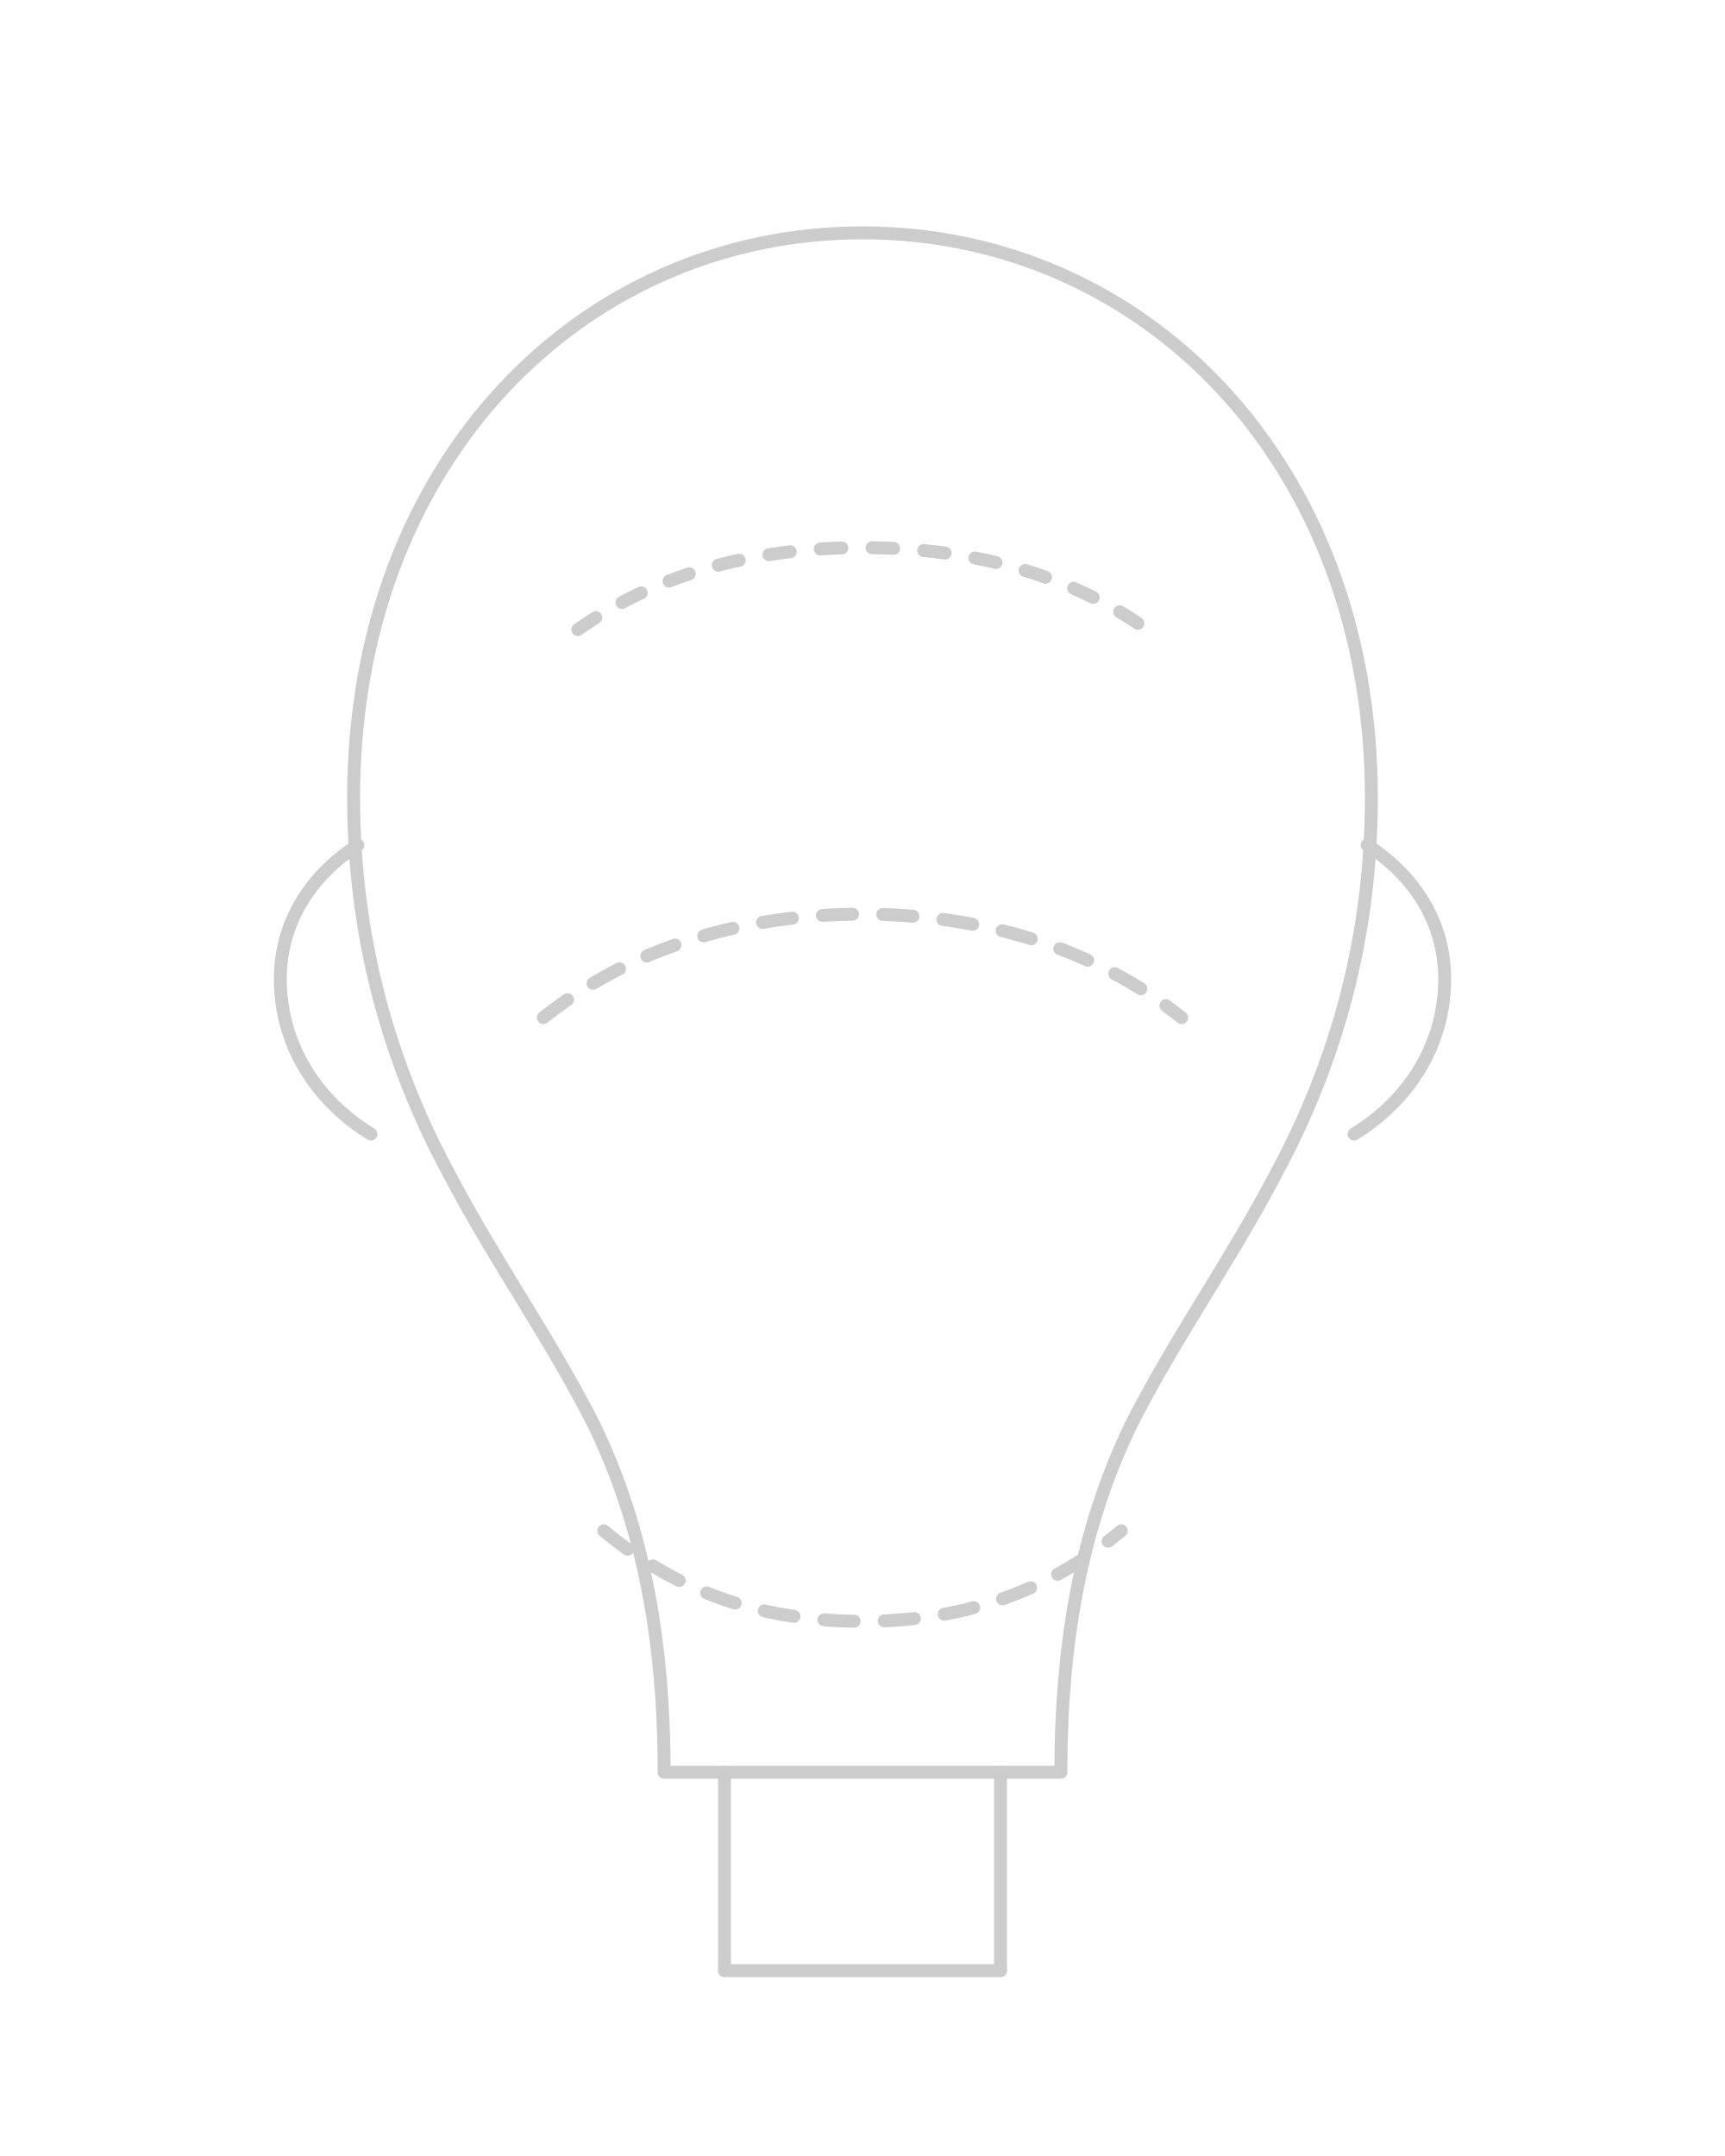
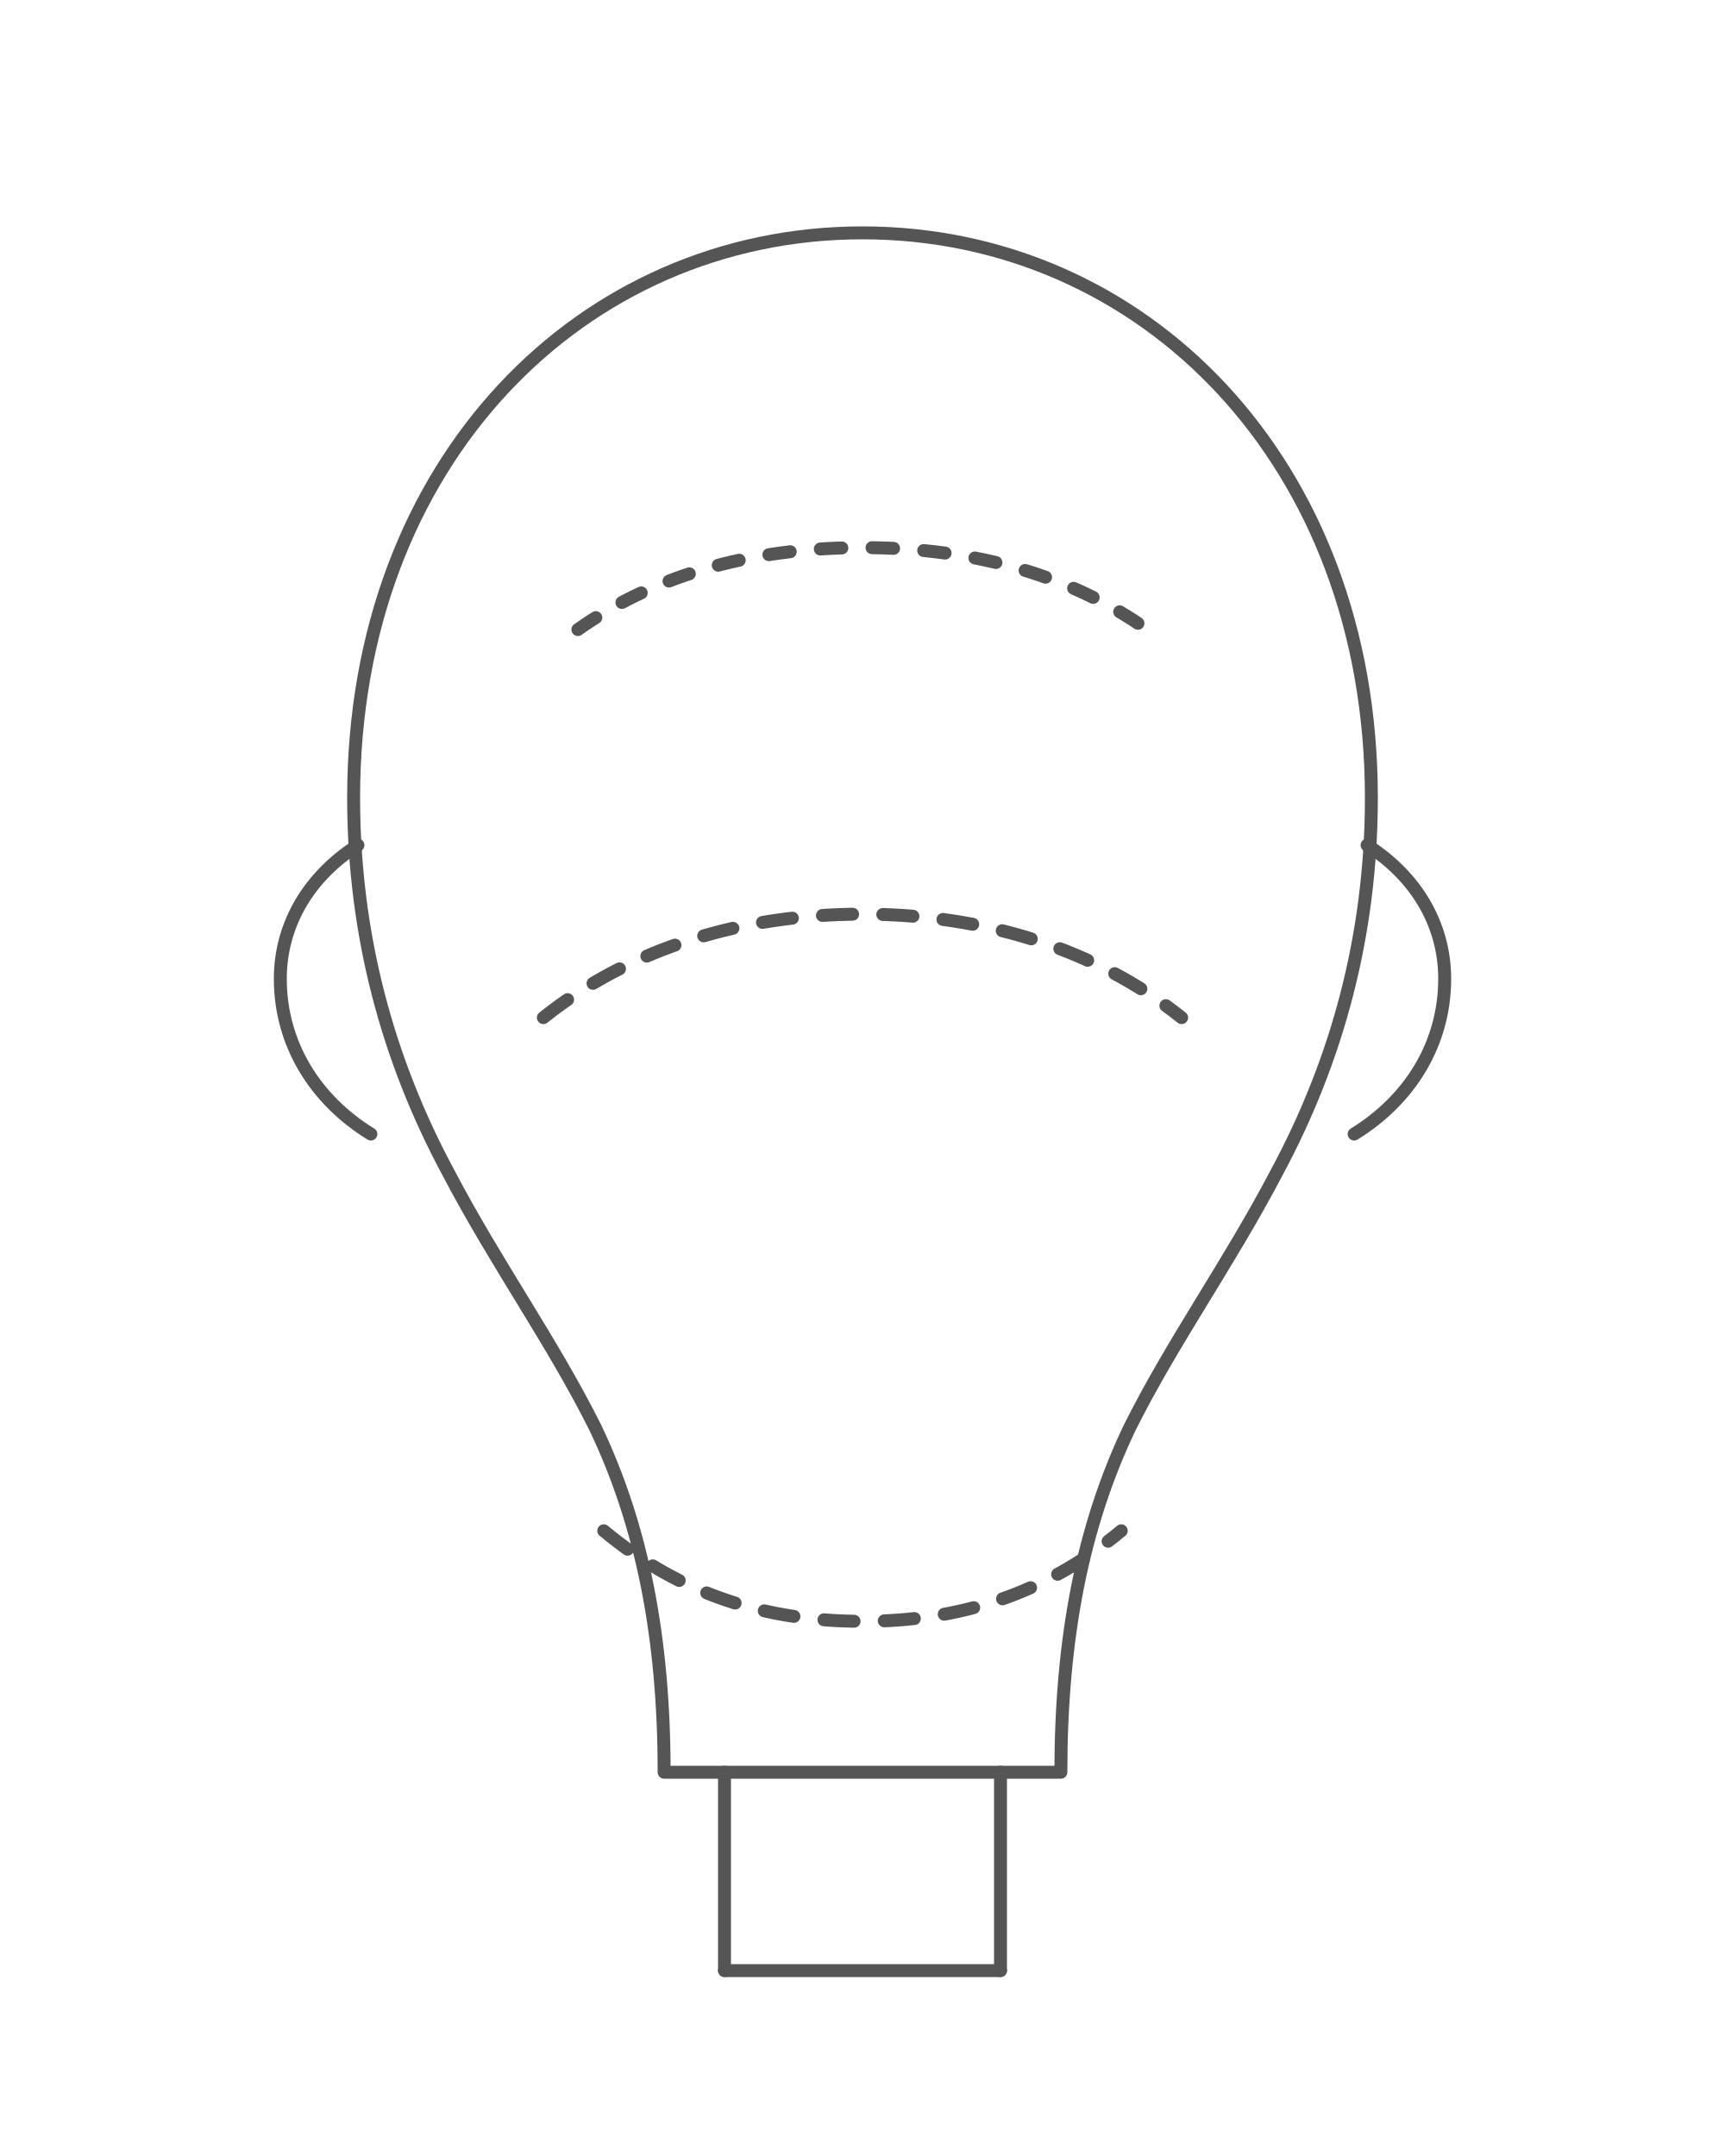
- <svg xmlns="http://www.w3.org/2000/svg" viewBox="0 0 400 500" fill="none">
-   <g stroke="#ccc" stroke-width="3" stroke-linecap="round" stroke-linejoin="round">
+ <svg xmlns="http://www.w3.org/2000/svg" viewBox="0 0 400 500" width="400" height="500" fill="none">
+   <g stroke="#555" stroke-width="3" stroke-linecap="round" stroke-linejoin="round">
    <path d="M200 54c65 0 118 53 118 131 0 32-8 61-22 87-11 21-24 39-34 59-11 23-16 49-16 80h-92c0-31-5-57-16-80-10-20-23-38-34-59-14-26-22-55-22-87 0-78 53-131 118-131Z" />
    <path d="M83 196c-11 7-18 18-18 31 0 15 8 28 21 36" />
    <path d="M317 196c11 7 18 18 18 31 0 15-8 28-21 36" />
    <path d="M168 411v46" />
    <path d="M232 411v46" />
    <path d="M168 457h64" />
    <path d="M126 236c20-16 46-24 74-24s54 8 74 24" stroke-dasharray="7 7" />
    <path d="M140 355c18 15 38 21 60 21s42-6 60-21" stroke-dasharray="7 7" />
    <path d="M134 146c17-12 39-19 66-19s49 7 66 19" stroke-dasharray="5 7" />
  </g>
</svg>
